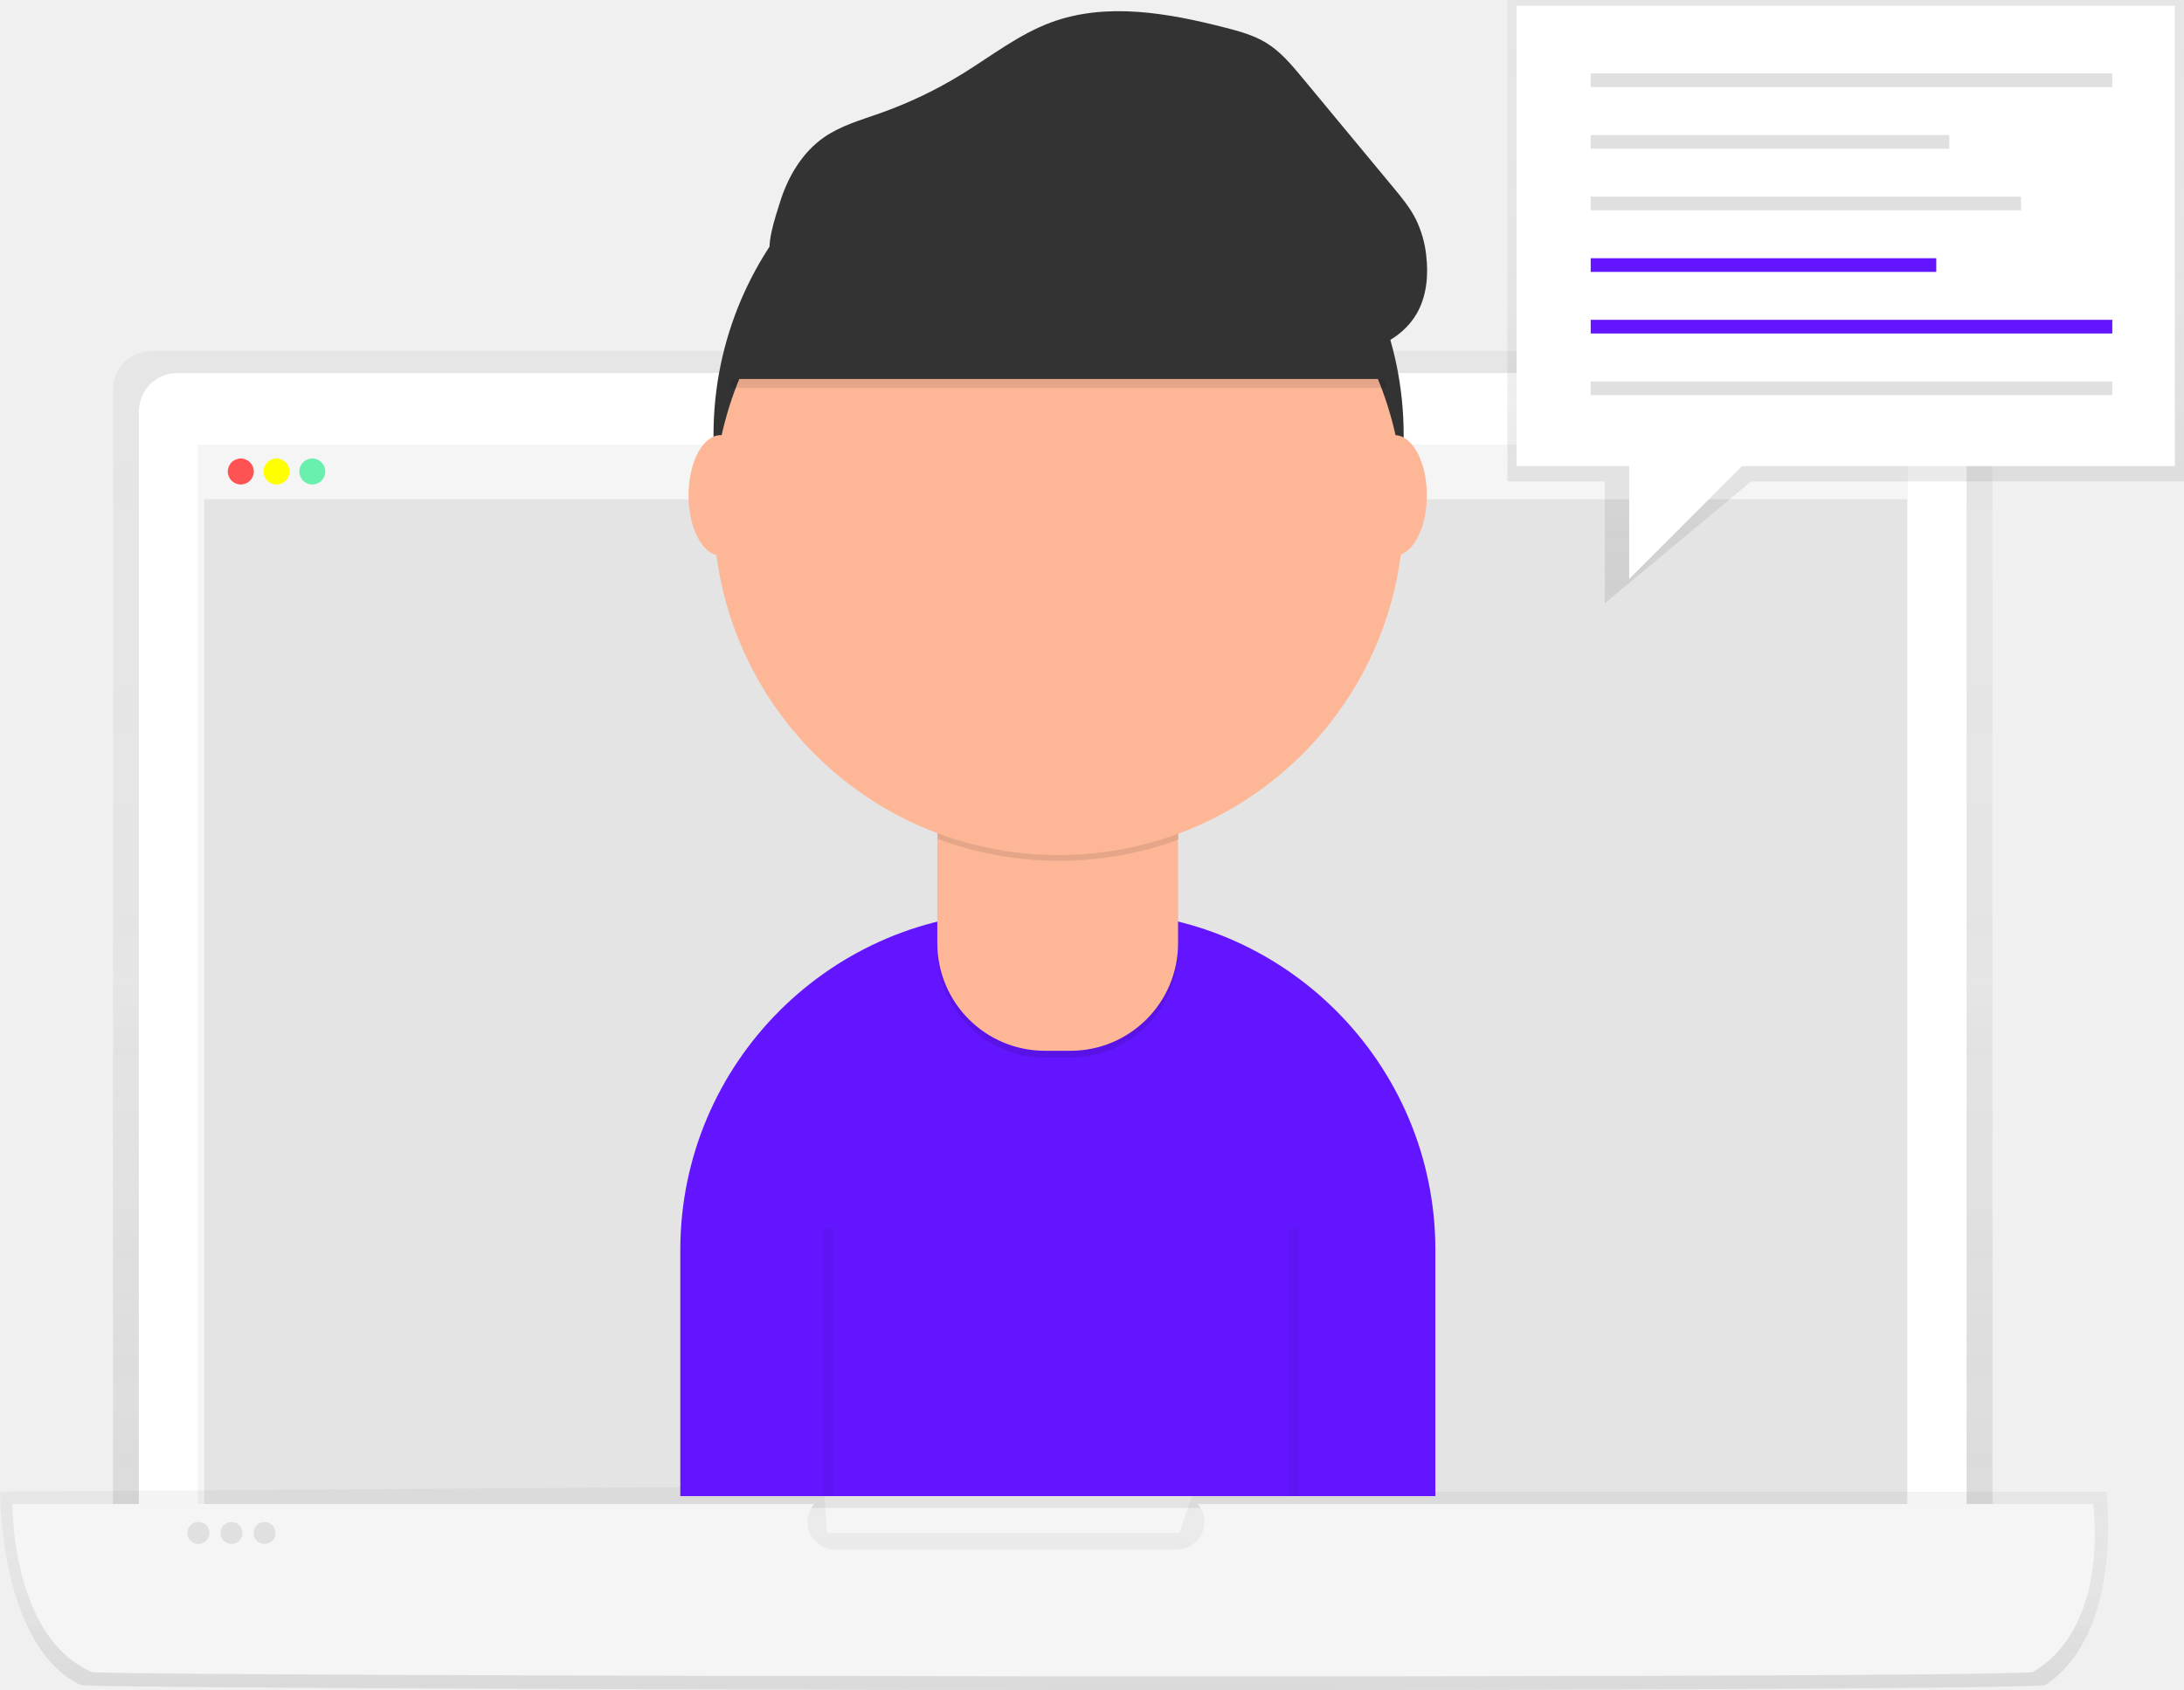
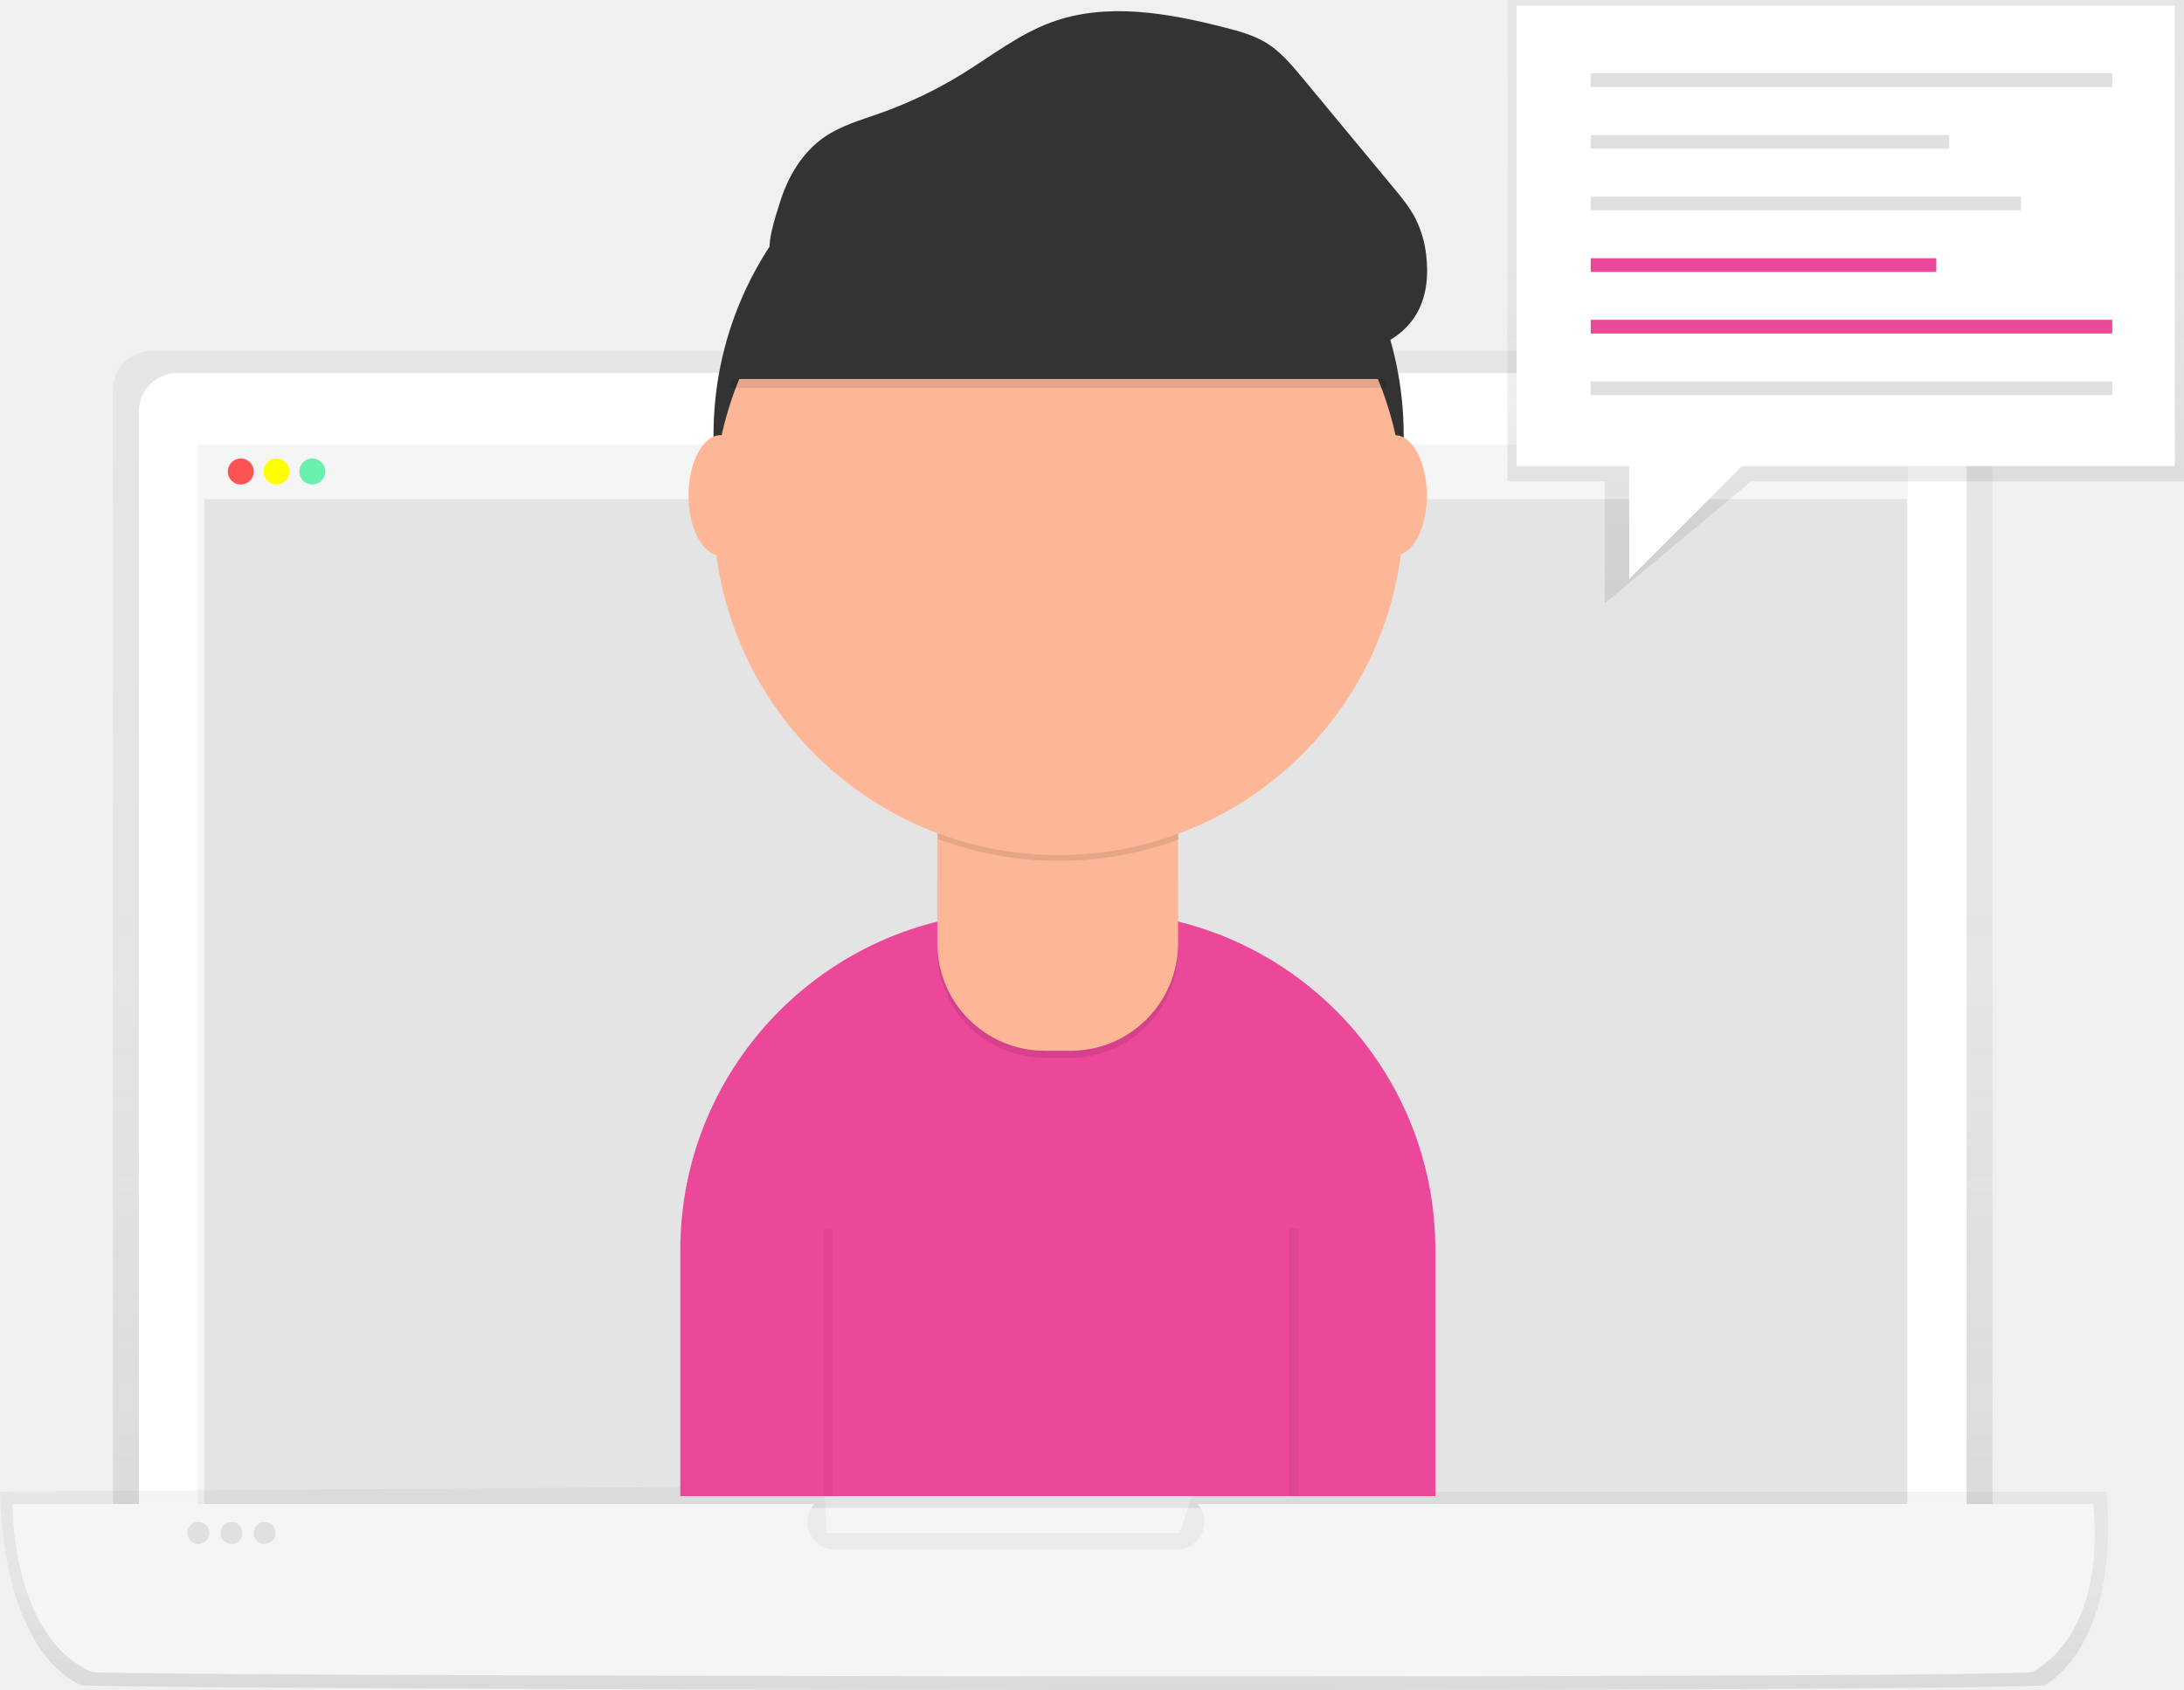
<svg xmlns="http://www.w3.org/2000/svg" xmlns:xlink="http://www.w3.org/1999/xlink" id="02d45862-41ba-4c70-8782-54d8e5b108cc" data-name="Layer 1" width="900.1" height="696.67" viewBox="0 0 900.1 696.67">
  <defs>
    <linearGradient id="fa4a4f63-ffbe-4a50-a004-4e8ae15cd2d3" x1="583.82" y1="763.13" x2="583.82" y2="246.35" gradientUnits="userSpaceOnUse">
      <stop offset="0" stop-color="gray" stop-opacity="0.25" />
      <stop offset="0.54" stop-color="gray" stop-opacity="0.12" />
      <stop offset="1" stop-color="gray" stop-opacity="0.1" />
    </linearGradient>
    <linearGradient id="e26e1273-ae5e-4f1a-b841-a4248e9532de" x1="584.38" y1="798.34" x2="584.38" y2="714.29" xlink:href="#fa4a4f63-ffbe-4a50-a004-4e8ae15cd2d3" />
    <linearGradient id="54428808-f3ba-4b0a-98a1-6e23268491ee" x1="760.68" y1="248.69" x2="760.68" y2="0" xlink:href="#fa4a4f63-ffbe-4a50-a004-4e8ae15cd2d3" />
  </defs>
  <g opacity="0.8">
    <path d="M971.12,763.13H196.52v-501a15.8,15.8,0,0,1,15.8-15.8h743a15.8,15.8,0,0,1,15.8,15.8Z" transform="translate(-149.95 -101.66)" fill="url(#fa4a4f63-ffbe-4a50-a004-4e8ae15cd2d3)" />
  </g>
  <path d="M73,153.77H794.69a15.8,15.8,0,0,1,15.8,15.8V661.47a0,0,0,0,1,0,0H57.24a0,0,0,0,1,0,0V169.58A15.8,15.8,0,0,1,73,153.77Z" fill="#fff" />
  <rect x="81.49" y="183.31" width="704.75" height="462.25" fill="#f5f5f5" />
  <rect x="84.19" y="205.75" width="701.76" height="415.88" fill="#e0e0e0" opacity="0.8" />
  <rect x="84.19" y="183.65" width="701.76" height="22.1" fill="#f5f5f5" />
  <circle cx="99.24" cy="194.37" r="5.36" fill="#ff5252" />
  <circle cx="113.97" cy="194.37" r="5.36" fill="#ff0" />
  <circle cx="128.71" cy="194.37" r="5.36" fill="#69f0ae" />
  <text x="-149.95" y="-101.66" />
  <g opacity="0.8">
    <path d="M992.79,796.35c-43.12,3.27-783.62,2-809.49,0C149.38,780,150,716.56,150,716.56l339.6-2.27,1.14,19.31H636.06l5.68-17h376.34S1025.56,774.76,992.79,796.35Z" transform="translate(-149.95 -101.66)" fill="url(#e26e1273-ae5e-4f1a-b841-a4248e9532de)" />
  </g>
  <path d="M1012.57,721.67h-369a11.33,11.33,0,0,1-8.6,18.74H494.09a11.33,11.33,0,0,1-8.6-18.74H155.06S154.49,776.76,188,791c25.55,1.7,757,2.84,799.59,0C1020,772.21,1012.57,721.67,1012.57,721.67Z" transform="translate(-149.95 -101.66)" fill="#f5f5f5" />
  <circle cx="81.78" cy="631.94" r="4.54" fill="#e0e0e0" />
  <circle cx="95.41" cy="631.94" r="4.54" fill="#e0e0e0" />
  <circle cx="109.03" cy="631.94" r="4.54" fill="#e0e0e0" />
-   <path d="M419.88,375.85h32.19a139.5,139.5,0,0,1,139.5,139.5V616.76a0,0,0,0,1,0,0H280.38a0,0,0,0,1,0,0V515.35A139.5,139.5,0,0,1,419.88,375.85Z" fill="#6415ff" />
+   <path d="M419.88,375.85h32.19a139.5,139.5,0,0,1,139.5,139.5V616.76a0,0,0,0,1,0,0H280.38a0,0,0,0,1,0,0V515.35A139.5,139.5,0,0,1,419.88,375.85Z" fill="#EC4899" />
  <circle cx="436.28" cy="179.39" r="142.22" fill="#333" />
  <path d="M415.34,334.43h41.13a29,29,0,0,1,29,29v28.26a44.34,44.34,0,0,1-44.34,44.34H430.64a44.34,44.34,0,0,1-44.34-44.34V363.47a29,29,0,0,1,29-29Z" opacity="0.1" />
  <path d="M386.3,331.53h99.22a0,0,0,0,1,0,0v57.3a44.34,44.34,0,0,1-44.34,44.34H430.64a44.34,44.34,0,0,1-44.34-44.34v-57.3A0,0,0,0,1,386.3,331.53Z" fill="#fdb797" />
  <path d="M536.43,447.5a142.8,142.8,0,0,0,99.22.27V435.59H536.43Z" transform="translate(-149.95 -101.66)" opacity="0.1" />
  <circle cx="436.28" cy="210.26" r="142.22" fill="#fdb797" />
  <path d="M450.26,261.58H721.46S698.31,152.07,595.78,159,450.26,261.58,450.26,261.58Z" transform="translate(-149.95 -101.66)" opacity="0.1" />
  <path d="M450.26,257.9H721.46S698.31,148.39,595.78,155.37,450.26,257.9,450.26,257.9Z" transform="translate(-149.95 -101.66)" fill="#333" />
  <ellipse cx="297" cy="204.2" rx="13.23" ry="24.81" fill="#fdb797" />
  <ellipse cx="574.82" cy="204.2" rx="13.23" ry="24.81" fill="#fdb797" />
  <path d="M471.31,185.34c3.25-10.62,9.16-20.77,18.28-27.1,6.93-4.81,15.22-7.12,23.17-9.94a177.08,177.08,0,0,0,33.68-16.11c12.06-7.43,23.39-16.38,36.67-21.29,22.85-8.45,48.3-3.88,71.89,2.18,5.81,1.49,11.69,3.11,16.81,6.25,5.93,3.63,10.48,9.09,14.92,14.44l37.44,45.16c3.43,4.13,6.88,8.31,9.3,13.11a45.09,45.09,0,0,1,4.26,14.79c1,8.28.22,17.06-4,24.27-6.33,10.81-19.38,16.24-31.89,16.74s-24.79-3.13-36.81-6.65c-38.76-11.35-78-21.93-118.2-26.64a333.41,333.41,0,0,0-60.15-1.95c-6.3.41-14.62,3.3-18.45-3.12C464.92,203.91,469.6,190.92,471.31,185.34Z" transform="translate(-149.95 -101.66)" fill="#333" />
  <line x1="341.3" y1="506.34" x2="341.3" y2="616.76" fill="none" stroke="#000" stroke-miterlimit="10" stroke-width="4" opacity="0.05" />
  <line x1="533.14" y1="506.34" x2="533.14" y2="616.76" fill="none" stroke="#000" stroke-miterlimit="10" stroke-width="4" opacity="0.05" />
  <g opacity="0.8">
    <polygon points="900.1 198.47 721.64 198.47 661.41 248.69 661.41 198.47 621.26 198.47 621.26 0 900.1 0 900.1 198.47" fill="url(#54428808-f3ba-4b0a-98a1-6e23268491ee)" />
  </g>
  <rect x="625.04" y="2.36" width="271.28" height="189.79" fill="#fff" />
  <rect x="655.59" y="30.26" width="214.95" height="5.64" fill="#e0e0e0" />
  <rect x="655.59" y="55.66" width="147.78" height="5.64" fill="#e0e0e0" />
  <rect x="655.59" y="81.05" width="177.34" height="5.64" fill="#e0e0e0" />
-   <rect x="655.59" y="106.45" width="142.41" height="5.64" fill="#6415ff" />
-   <rect x="655.59" y="131.84" width="214.95" height="5.64" fill="#6415ff" />
+   <rect x="655.59" y="106.45" width="142.41" height="5.64" fill="#EC4899" />
+   <rect x="655.59" y="131.84" width="214.95" height="5.64" fill="#EC4899" />
  <rect x="655.59" y="157.24" width="214.95" height="5.64" fill="#e0e0e0" />
  <polygon points="671.45 188.46 671.45 238.66 726.66 183.44 671.45 188.46" fill="#fff" />
</svg>
